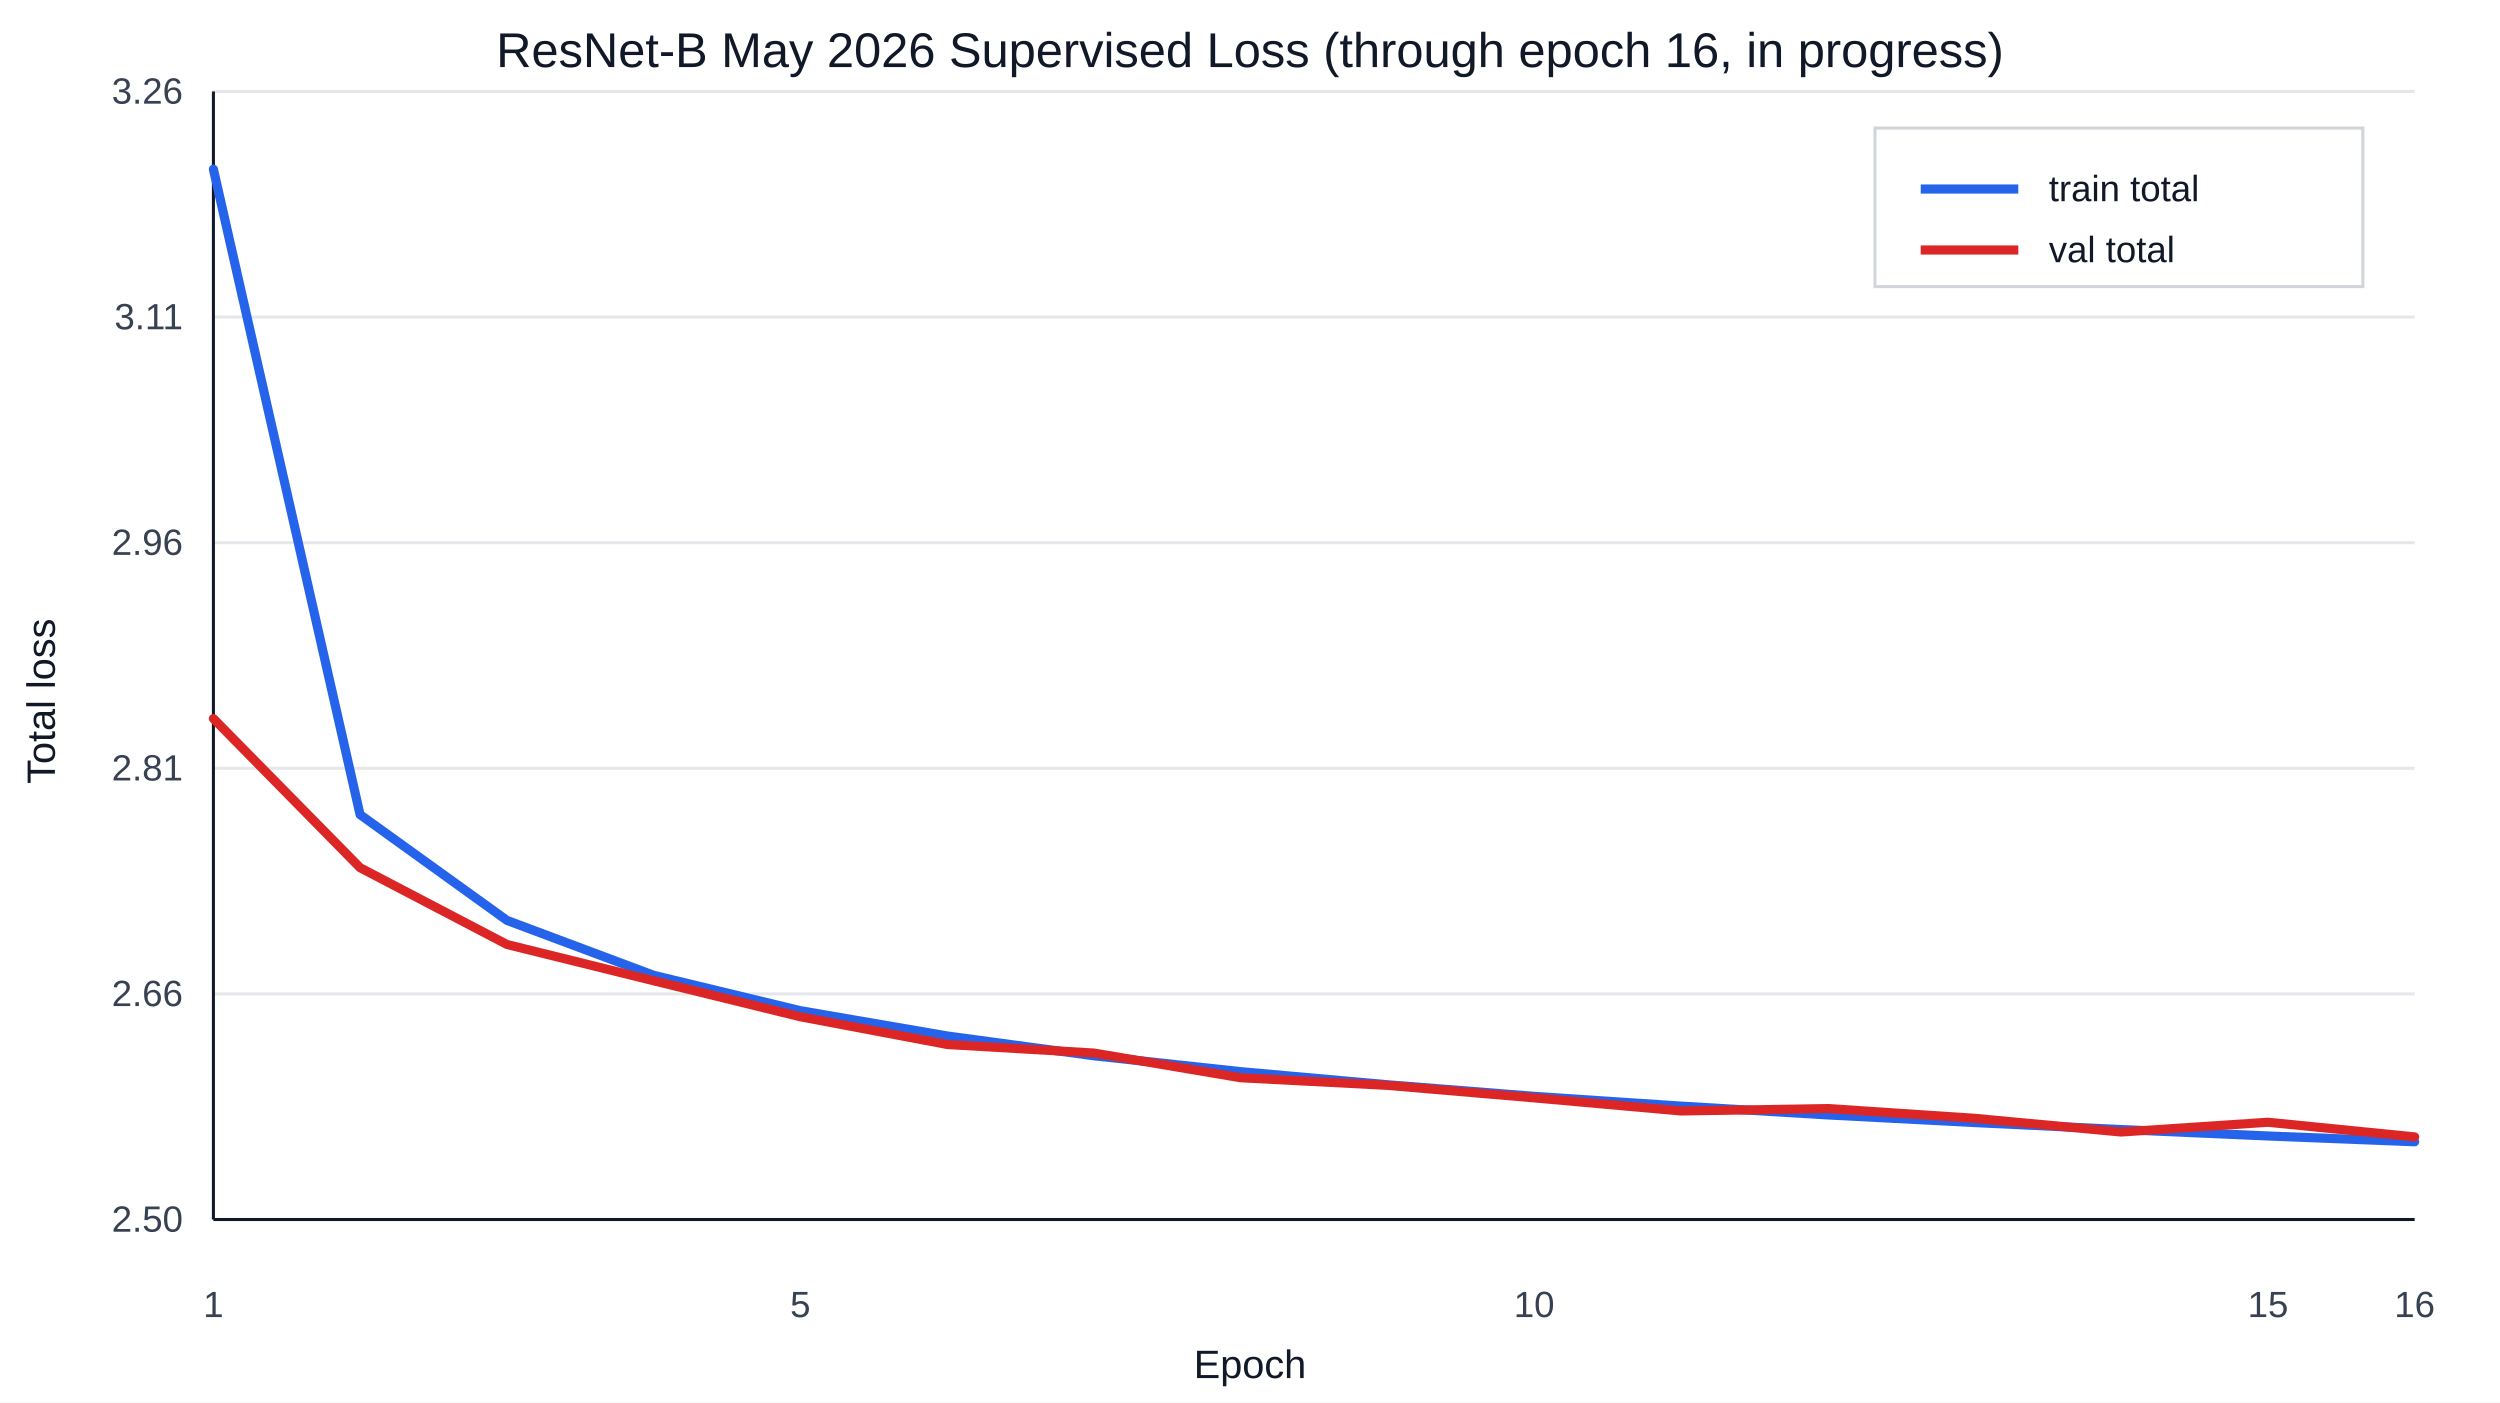
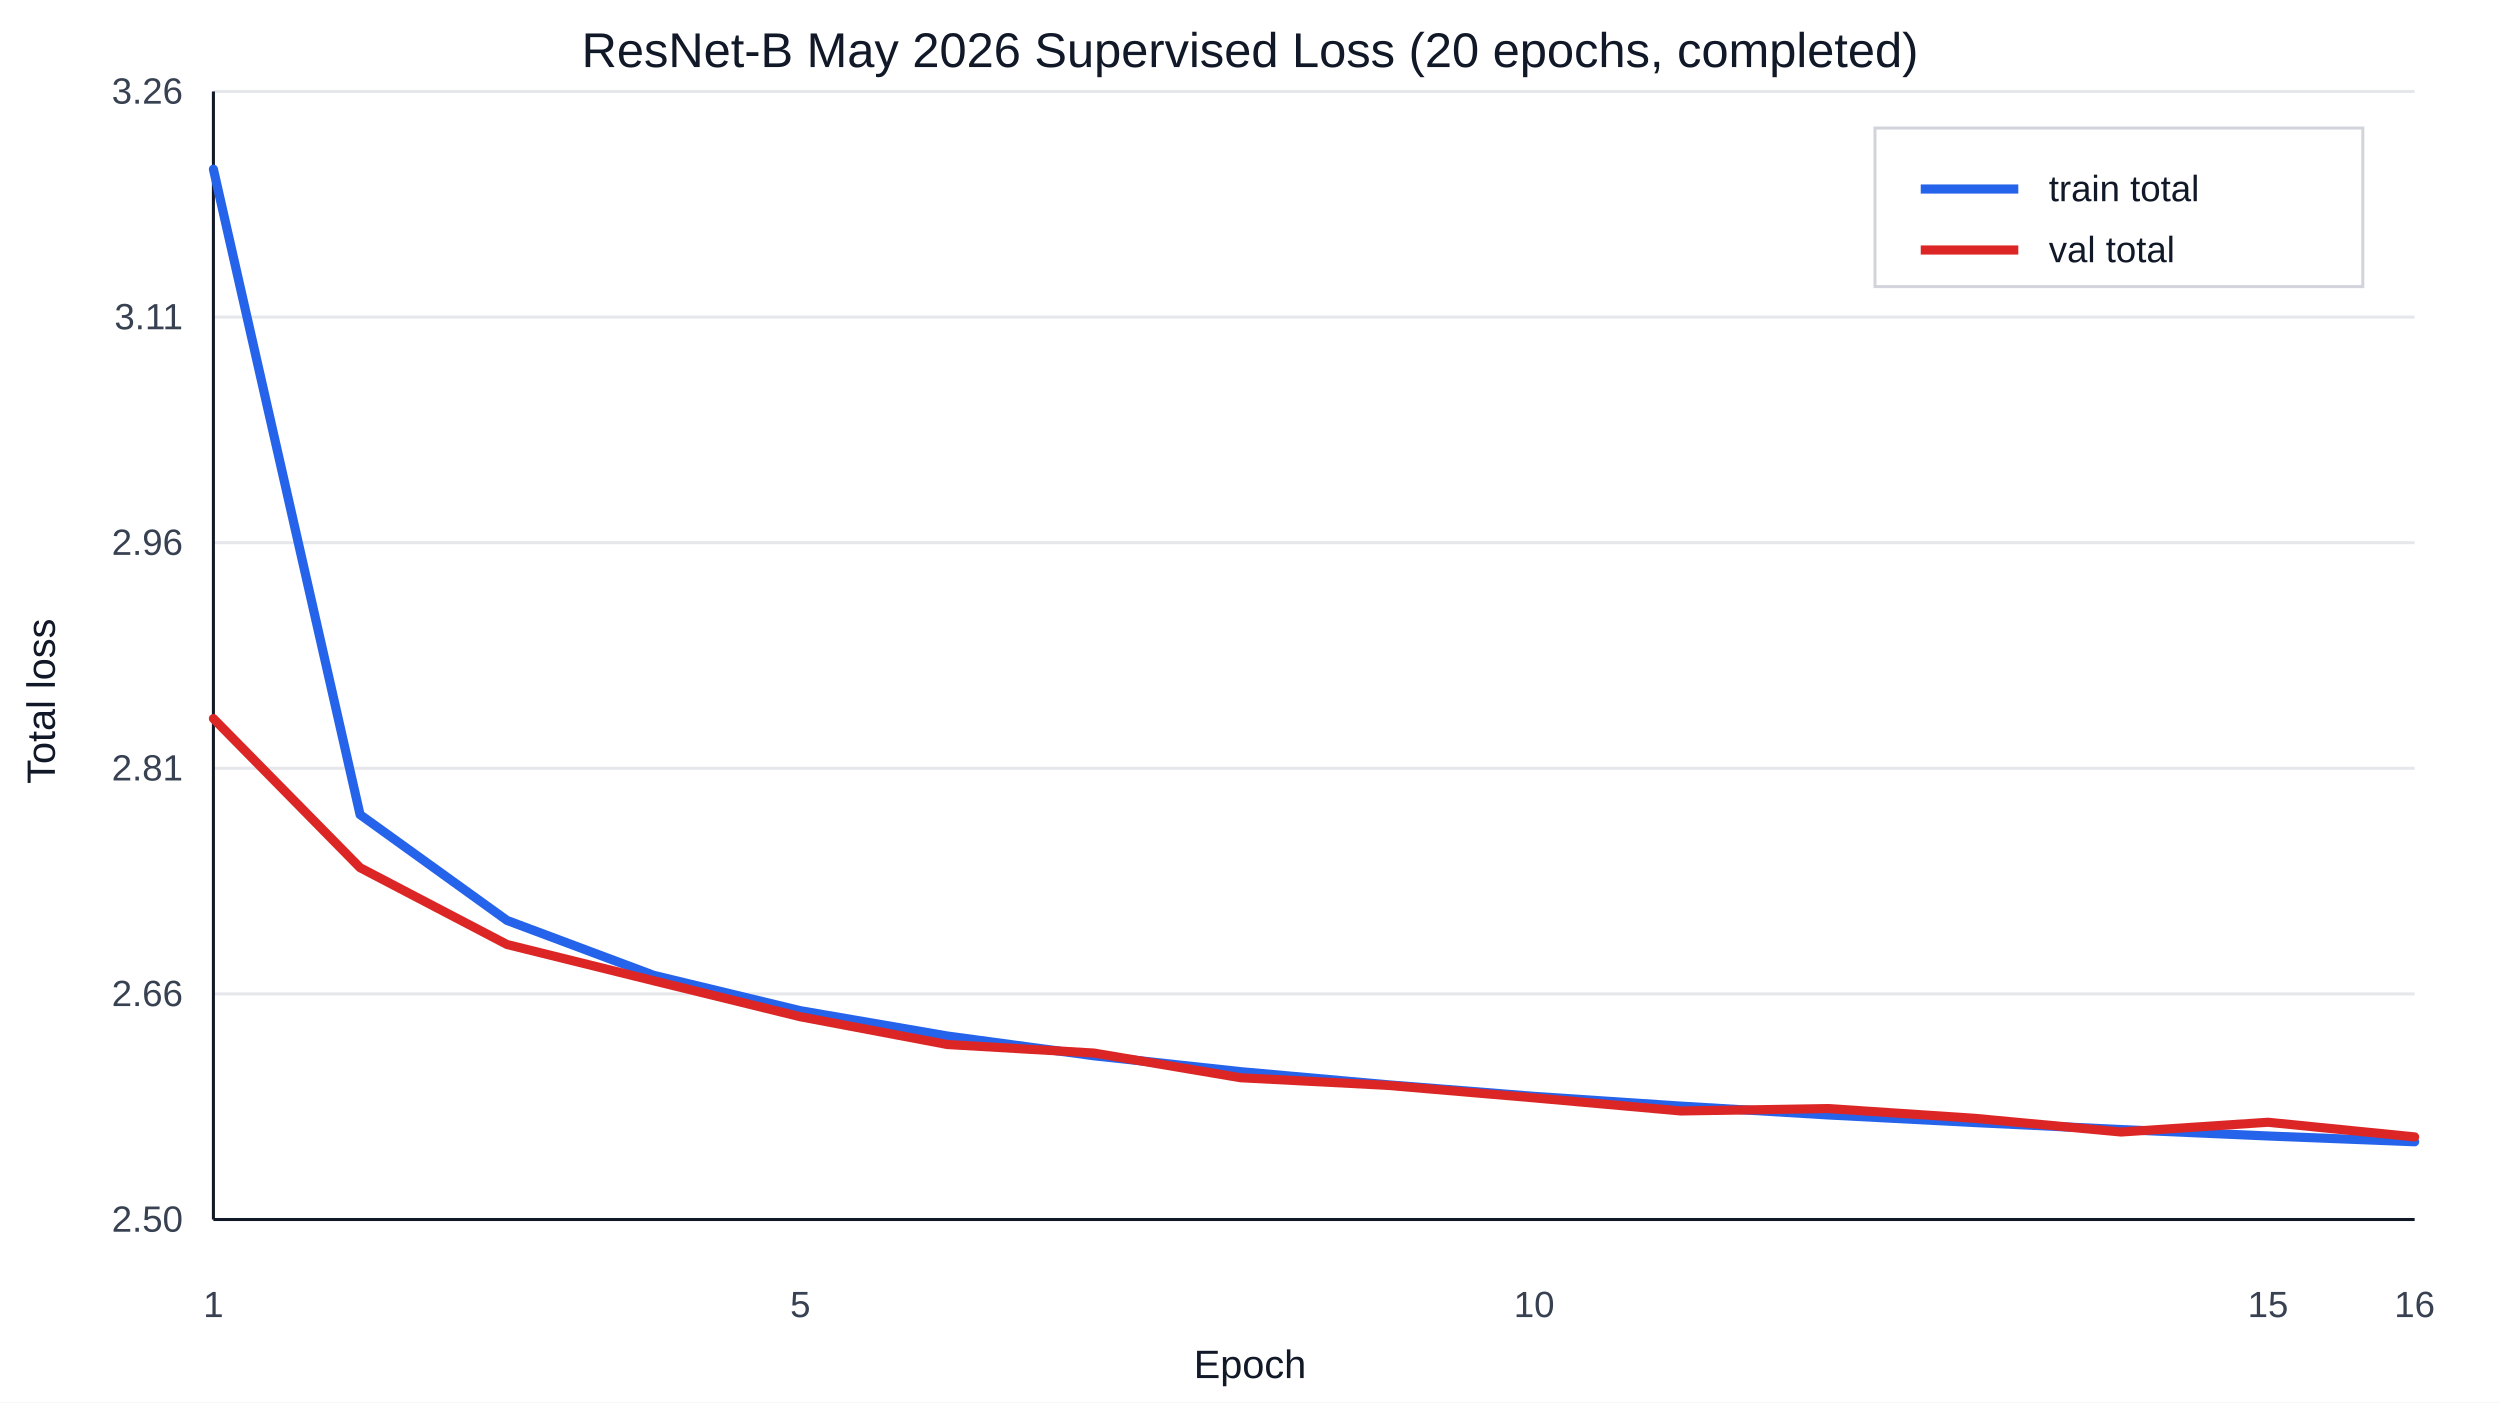
<svg xmlns="http://www.w3.org/2000/svg" width="820" height="460" viewBox="0 0 820 460">
  <rect width="100%" height="100%" fill="#ffffff" />
-   <text x="410.0" y="22" text-anchor="middle" font-size="16" font-family="Arial, sans-serif" fill="#111827">ResNet-B May 2026 Supervised Loss (through epoch 16, in progress)</text>
+   <text x="410.0" y="22" text-anchor="middle" font-size="16" font-family="Arial, sans-serif" fill="#111827">ResNet-B May 2026 Supervised Loss (20 epochs, completed)</text>
  <g font-family="Arial, sans-serif">
    <line x1="70" y1="30.0" x2="792" y2="30.0" stroke="#e5e7eb" />
    <text x="60" y="34.0" text-anchor="end" font-size="12" fill="#374151">3.26</text>
    <line x1="70" y1="104.0" x2="792" y2="104.0" stroke="#e5e7eb" />
    <text x="60" y="108.0" text-anchor="end" font-size="12" fill="#374151">3.11</text>
    <line x1="70" y1="178.0" x2="792" y2="178.0" stroke="#e5e7eb" />
    <text x="60" y="182.0" text-anchor="end" font-size="12" fill="#374151">2.96</text>
    <line x1="70" y1="252.0" x2="792" y2="252.0" stroke="#e5e7eb" />
    <text x="60" y="256.0" text-anchor="end" font-size="12" fill="#374151">2.81</text>
    <line x1="70" y1="326.0" x2="792" y2="326.0" stroke="#e5e7eb" />
    <text x="60" y="330.0" text-anchor="end" font-size="12" fill="#374151">2.66</text>
    <line x1="70" y1="400.0" x2="792" y2="400.0" stroke="#e5e7eb" />
    <text x="60" y="404.0" text-anchor="end" font-size="12" fill="#374151">2.50</text>
    <line x1="70" y1="30" x2="70" y2="400" stroke="#111827" />
    <line x1="70" y1="400" x2="792" y2="400" stroke="#111827" />
    <text x="70.0" y="432" text-anchor="middle" font-size="12" fill="#374151">1</text>
    <text x="262.5" y="432" text-anchor="middle" font-size="12" fill="#374151">5</text>
    <text x="503.2" y="432" text-anchor="middle" font-size="12" fill="#374151">10</text>
    <text x="743.9" y="432" text-anchor="middle" font-size="12" fill="#374151">15</text>
    <text x="792.0" y="432" text-anchor="middle" font-size="12" fill="#374151">16</text>
    <text x="410.0" y="452" text-anchor="middle" font-size="13" fill="#111827">Epoch</text>
    <text x="18" y="230.0" transform="rotate(-90 18 230.0)" text-anchor="middle" font-size="13" fill="#111827">Total loss</text>
    <polyline points="70.0,55.5 118.1,267.2 166.3,301.9 214.4,319.9 262.5,331.5 310.7,339.8 358.8,346.3 406.9,351.5 455.1,355.8 503.2,359.6 551.3,362.8 599.5,365.7 647.6,368.2 695.7,370.5 743.9,372.6 792.0,374.5" fill="none" stroke="#2563eb" stroke-width="3" stroke-linejoin="round" stroke-linecap="round" />
    <polyline points="70.0,235.7 118.1,284.6 166.3,309.8 214.4,321.7 262.5,333.5 310.7,342.6 358.8,345.4 406.9,353.5 455.1,356.0 503.2,360.1 551.3,364.4 599.5,363.6 647.6,366.8 695.7,371.3 743.9,368.1 792.0,372.9" fill="none" stroke="#dc2626" stroke-width="3" stroke-linejoin="round" stroke-linecap="round" />
    <rect x="615" y="42" width="160" height="52" fill="#ffffff" stroke="#d1d5db" />
    <line x1="630" y1="62" x2="662" y2="62" stroke="#2563eb" stroke-width="3" />
    <text x="672" y="66" font-size="12" fill="#111827">train total</text>
    <line x1="630" y1="82" x2="662" y2="82" stroke="#dc2626" stroke-width="3" />
    <text x="672" y="86" font-size="12" fill="#111827">val total</text>
  </g>
</svg>
